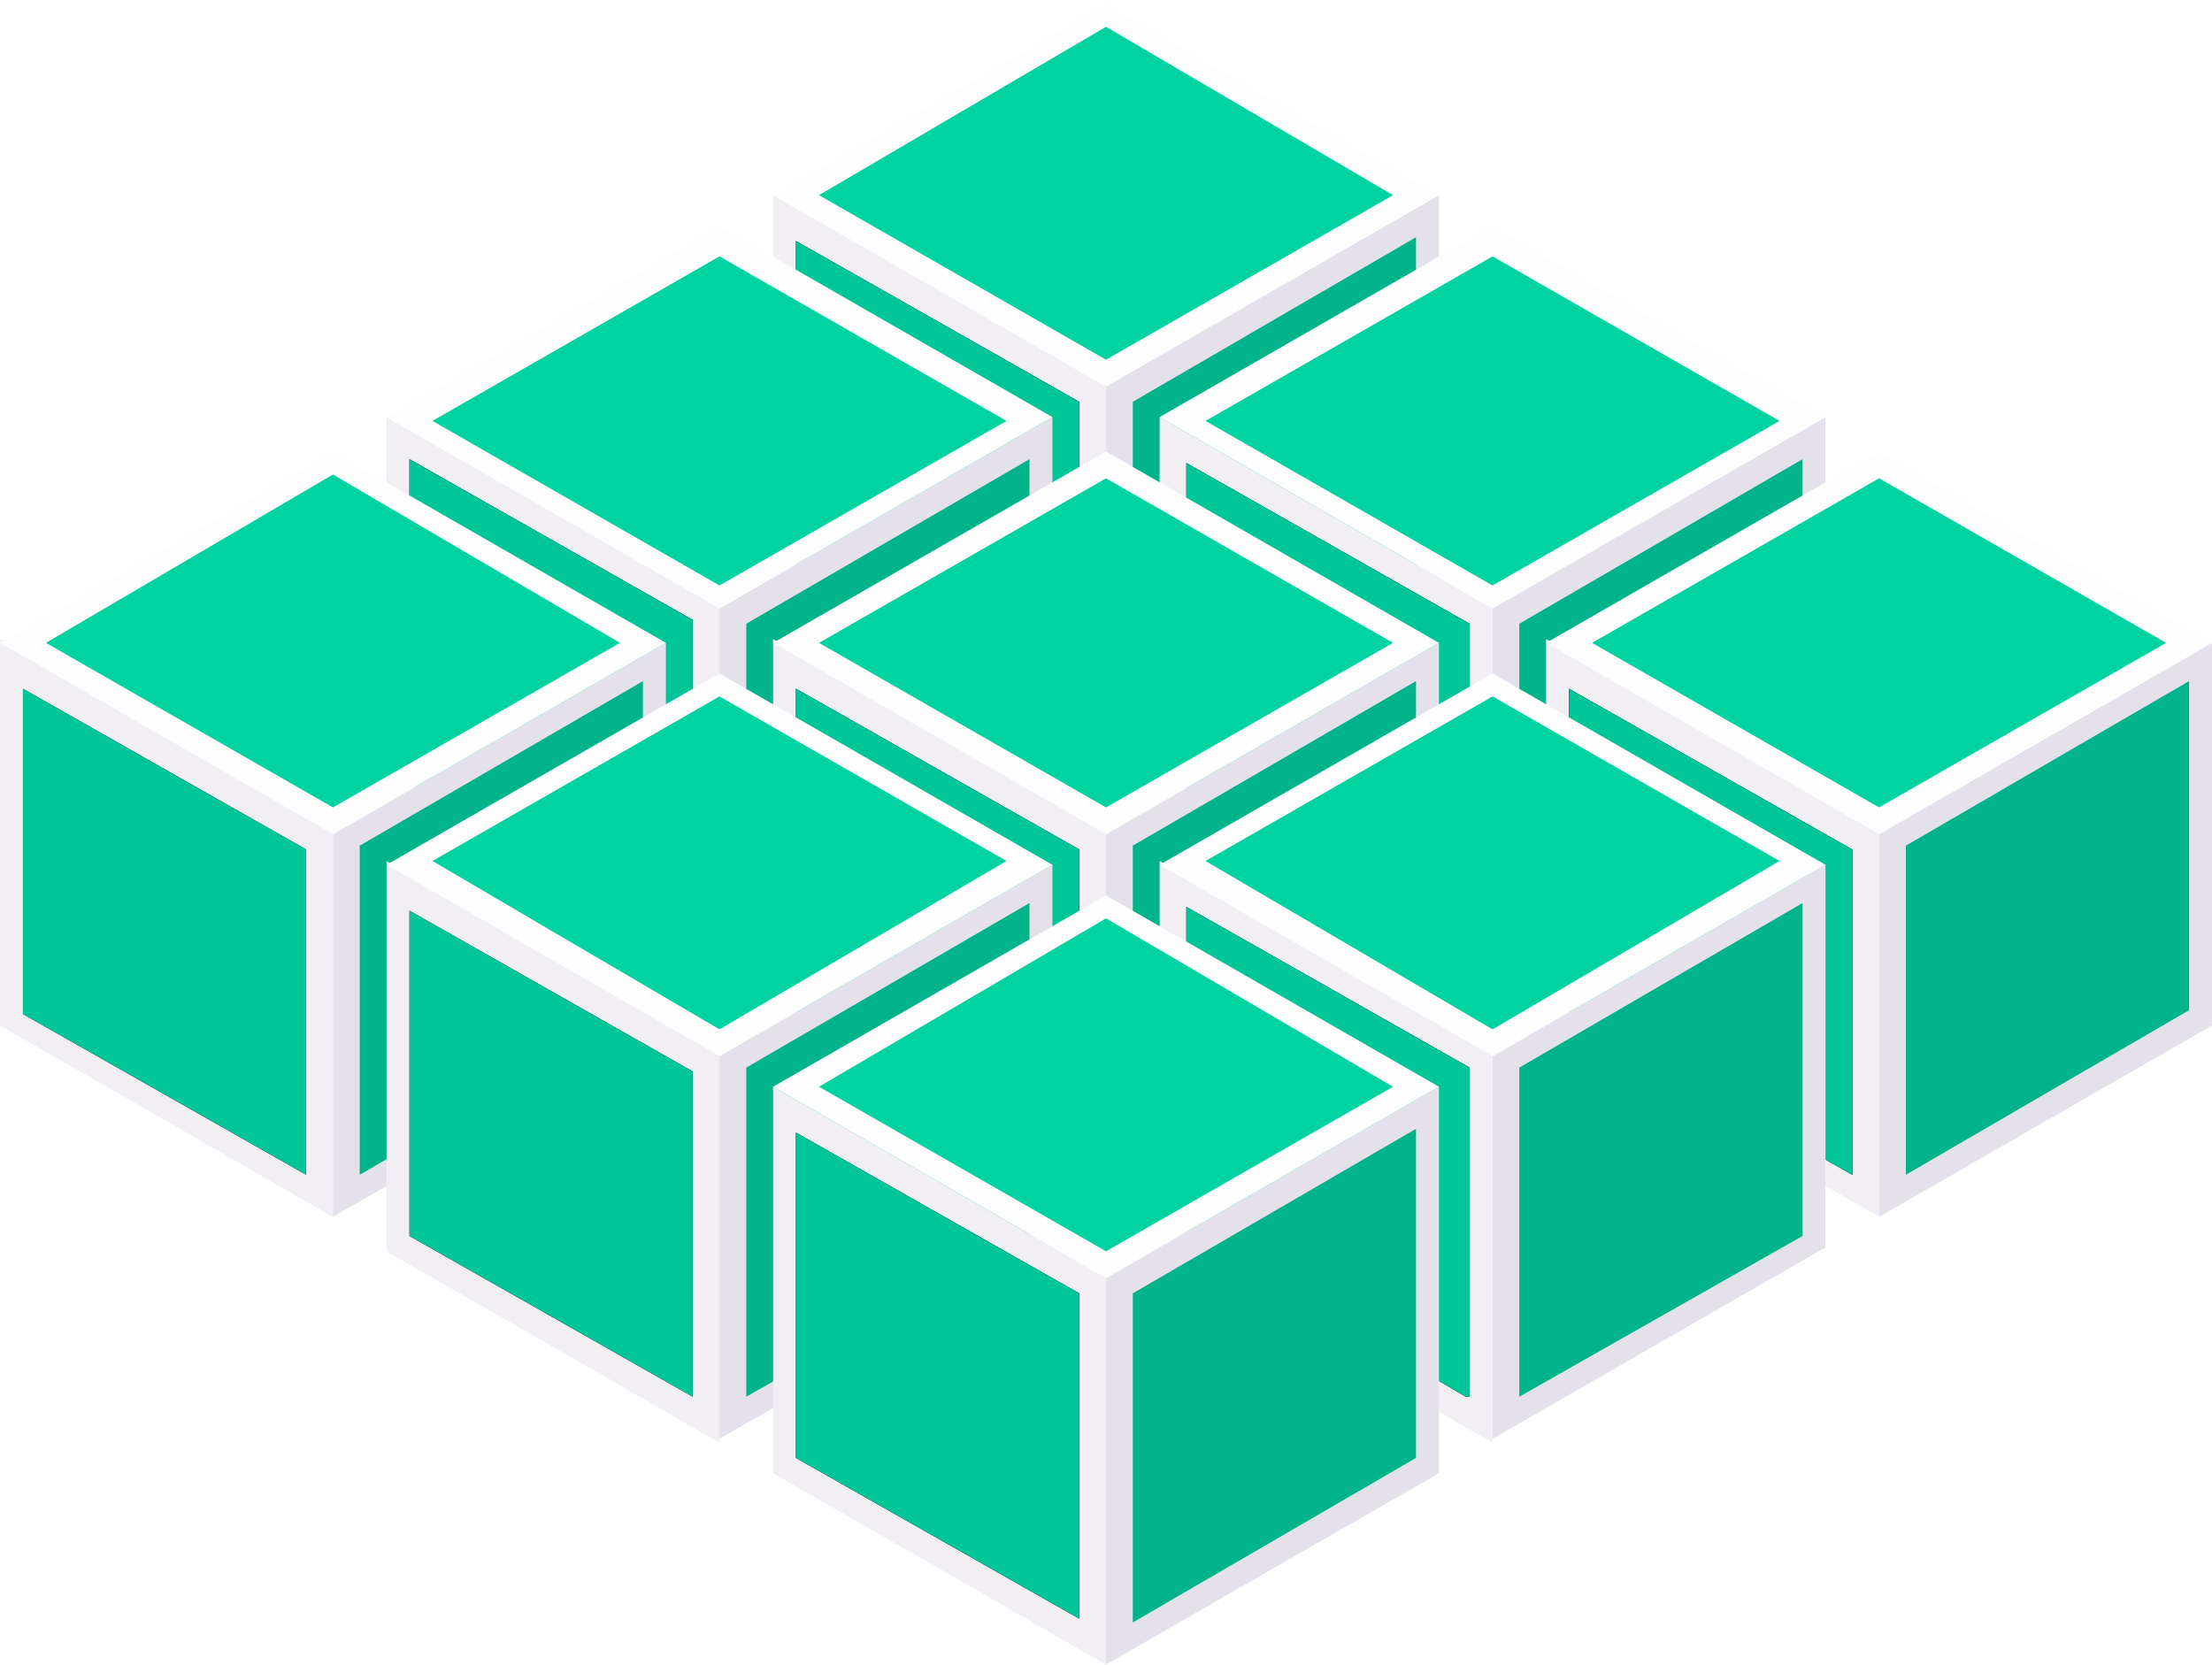
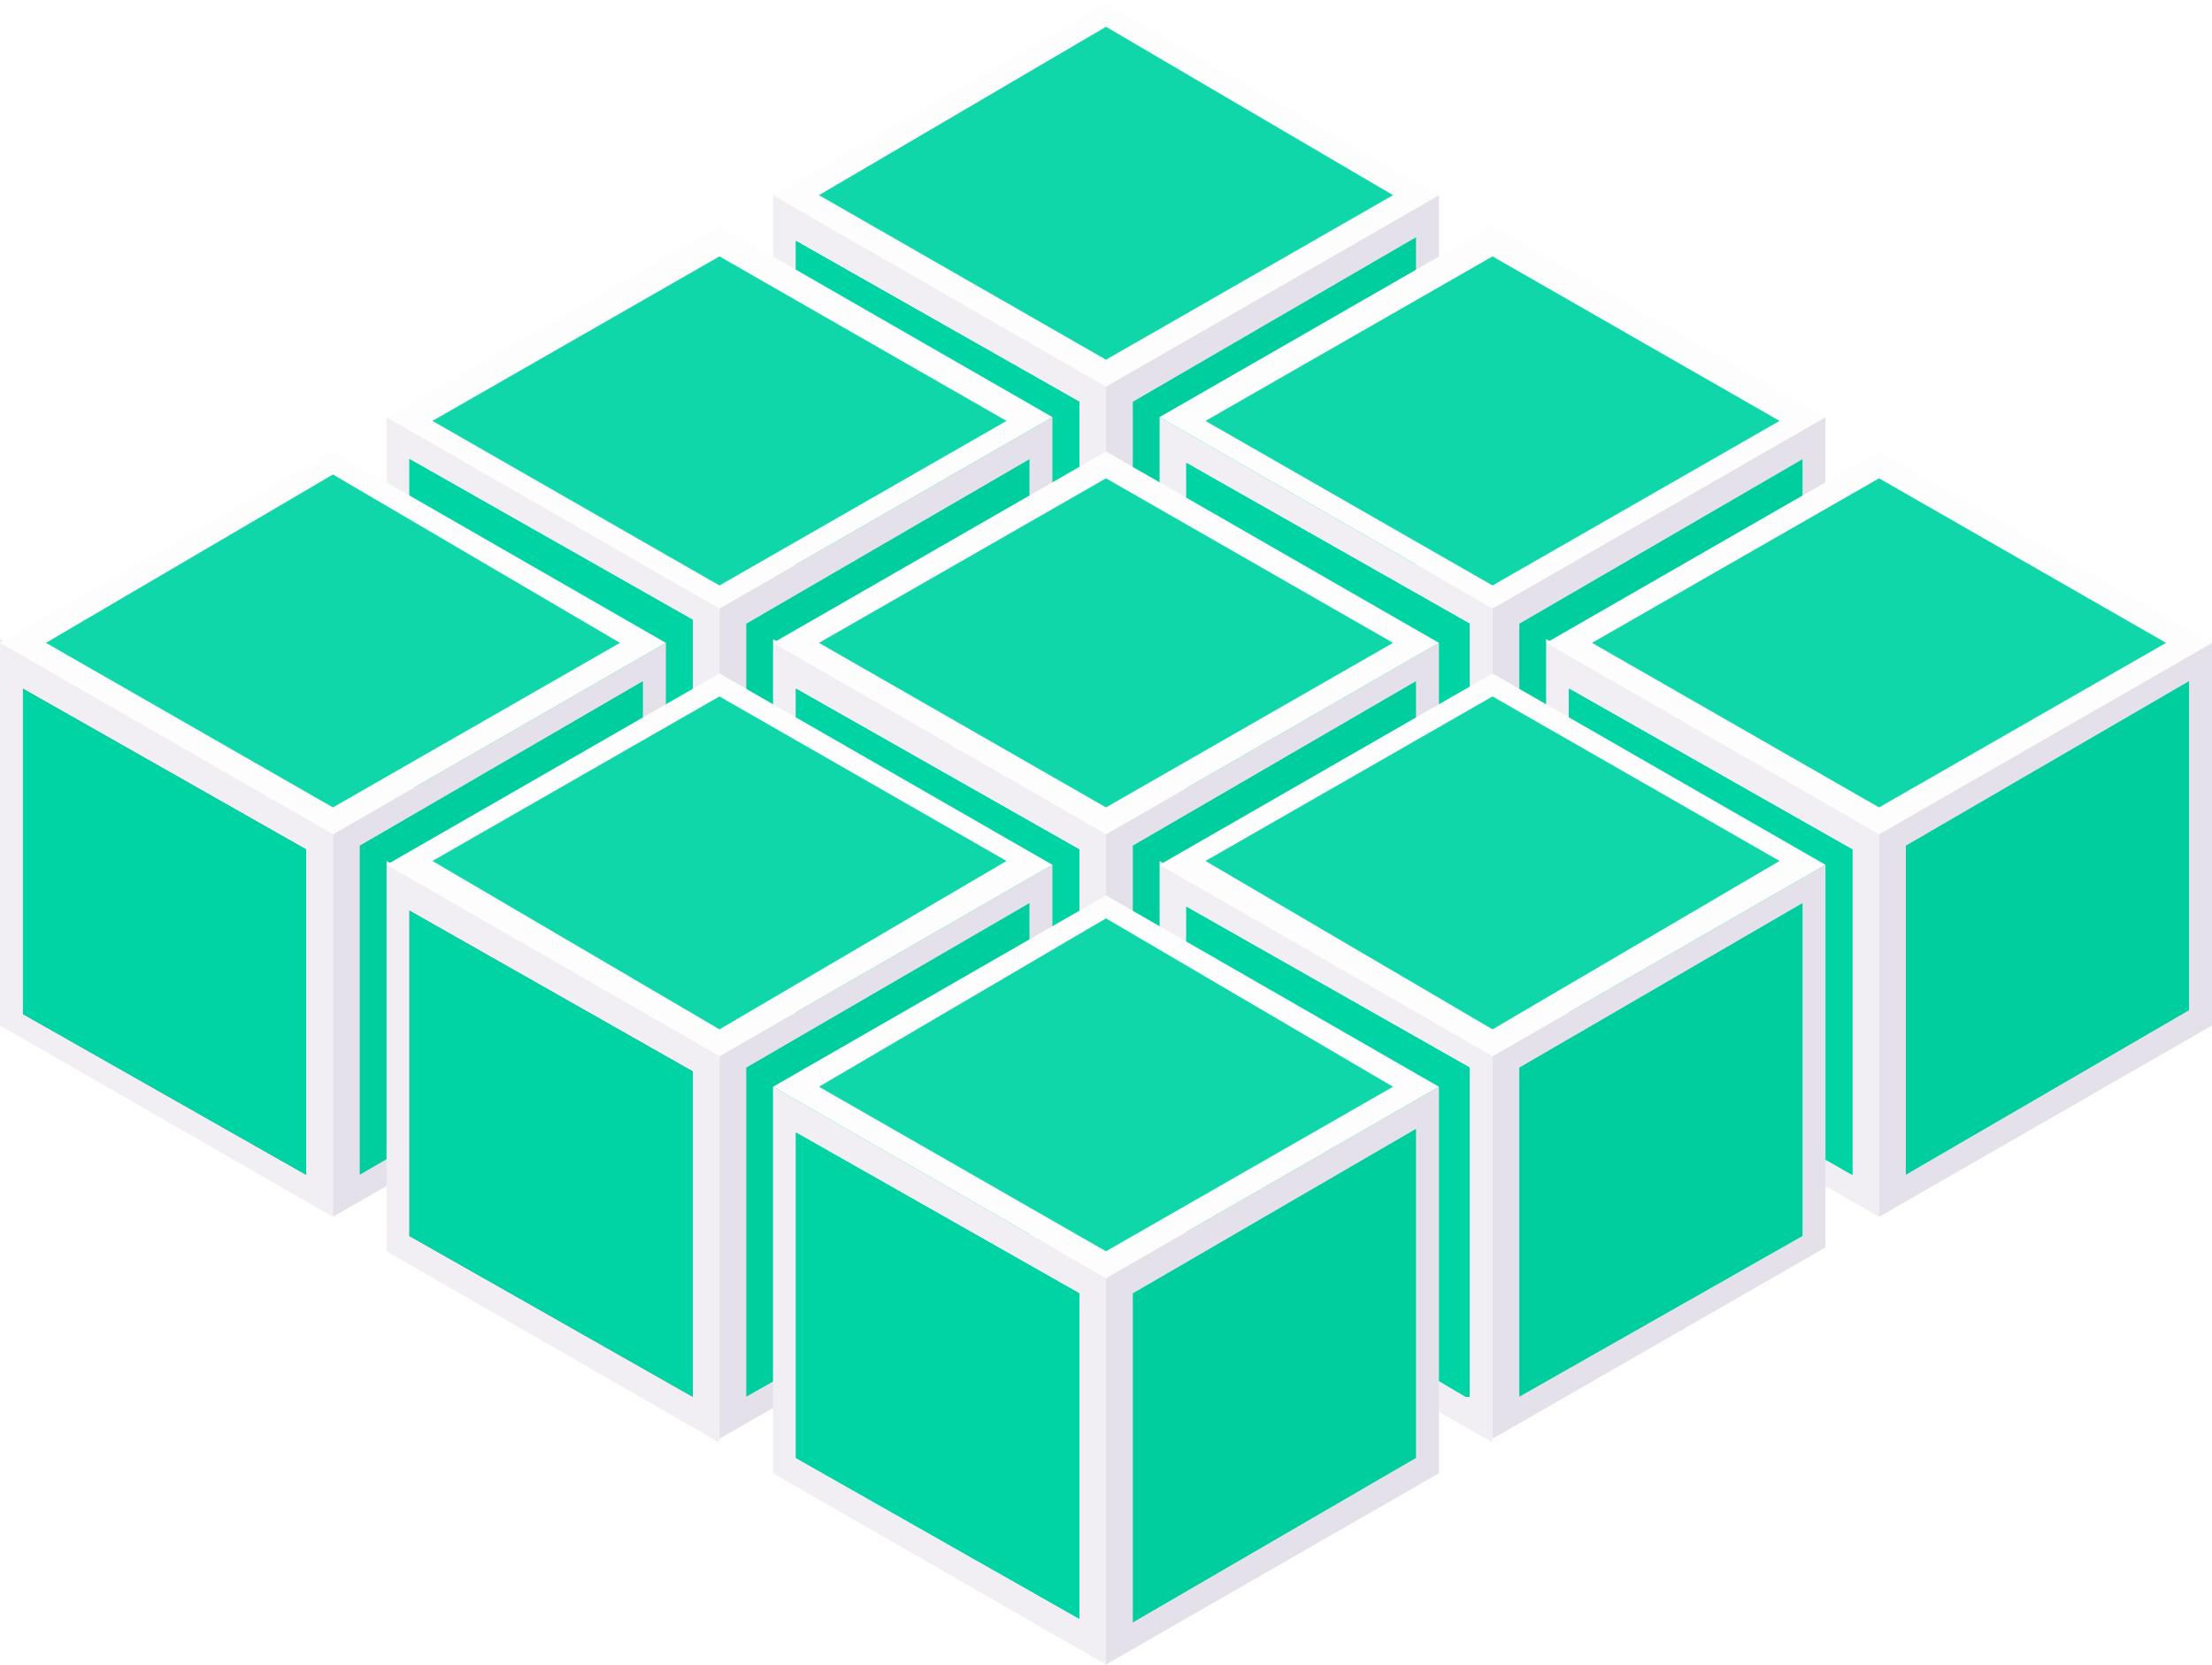
<svg xmlns="http://www.w3.org/2000/svg" id="Layer_1" viewBox="-20 19.5 57.8 43.5">
-   <style>.st0{fill:#f1eff4}.st1{fill:#132e48}.st2{fill:#00c596}.st3{fill:#e5e1eb}.st4{fill:#00b388}.st5{fill:#fdfdfd}.st6{fill:#00d2a0}.st7{fill:#ff2f7a}</style>
+   <style>.st0{fill:#f1eff4}.st1{fill:#00D4A4}.st2{fill:#00D4A4}.st3{fill:#e5e1eb}.st4{fill:#00CE9F}.st5{fill:#fdfdfd}.st6{fill:#0FD7A9}.st7{fill:#ff2f7a}</style>
  <g id="XMLID_218_">
    <g id="XMLID_291_">
      <path id="XMLID_73_" class="st0" d="M8.9 39.7l-8.7-5V24.6l8.7 5v10.1z" />
      <path id="XMLID_72_" class="st1" d="M8.2 38.5L.8 34.3v-8.5L8.2 30v8.5z" />
      <path id="XMLID_71_" class="st1" d="M8.2 38.5L.8 34.3v-8.5L8.2 30v8.5z" />
      <path id="XMLID_70_" class="st2" d="M8.2 38.5L.8 34.3v-8.5L8.2 30v8.5z" />
      <path id="XMLID_69_" class="st3" d="M17.6 34.7l-8.7 5V29.6l8.7-5v10.1z" />
      <path id="XMLID_68_" class="st4" d="M17 34.3l-7.4 4.3V30l7.4-4.3v8.6z" />
      <path id="XMLID_67_" class="st5" d="M8.9 29.6l-8.7-5 8.7-5 8.7 5-8.7 5z" />
      <path id="XMLID_66_" class="st6" d="M8.9 28.9l-7.5-4.3 7.5-4.4 7.5 4.4-7.5 4.3z" />
    </g>
    <g id="XMLID_282_">
      <path id="XMLID_65_" class="st0" d="M19 45.5l-8.7-5V30.4l8.7 5v10.1z" />
      <path id="XMLID_64_" class="st1" d="M18.3 44.3L11 40.1v-8.5l7.4 4.2v8.5z" />
      <path id="XMLID_63_" class="st1" d="M18.3 44.3L11 40.1v-8.5l7.4 4.2v8.5z" />
      <path id="XMLID_62_" class="st2" d="M18.3 44.3L11 40.1v-8.5l7.4 4.2v8.5z" />
      <path id="XMLID_61_" class="st3" d="M27.7 40.5l-8.7 5V35.4l8.7-5v10.1z" />
      <path id="XMLID_60_" class="st4" d="M27.1 40.1l-7.4 4.3v-8.6l7.4-4.3v8.6z" />
      <path id="XMLID_59_" class="st5" d="M19 35.4l-8.7-5 8.7-5 8.7 5-8.7 5z" />
      <path id="XMLID_58_" class="st6" d="M19 34.8l-7.5-4.3 7.5-4.3 7.5 4.3-7.5 4.3z" />
    </g>
    <g id="XMLID_273_">
      <path id="XMLID_57_" class="st0" d="M29.1 51.3l-8.7-5V36.2l8.7 5v10.1z" />
      <path id="XMLID_56_" class="st1" d="M28.4 50.2L21 46v-8.5l7.4 4.2v8.5z" />
      <path id="XMLID_55_" class="st1" d="M28.4 50.2L21 46v-8.5l7.4 4.2v8.5z" />
      <path id="XMLID_54_" class="st2" d="M28.4 50.2L21 46v-8.5l7.4 4.2v8.5z" />
      <path id="XMLID_53_" class="st3" d="M37.8 46.3l-8.7 5v-10l8.7-5v10z" />
      <path id="XMLID_52_" class="st4" d="M37.2 45.9l-7.4 4.3v-8.6l7.4-4.3v8.6z" />
      <path id="XMLID_51_" class="st5" d="M29.1 41.3l-8.7-5 8.7-5 8.7 5-8.7 5z" />
      <path id="XMLID_50_" class="st6" d="M29.1 40.6l-7.5-4.3 7.5-4.3 7.5 4.3-7.5 4.3z" />
    </g>
    <g id="XMLID_264_">
      <path id="XMLID_49_" class="st0" d="M-1.2 45.5l-8.7-5V30.4l8.7 5v10.1z" />
      <path id="XMLID_48_" class="st1" d="M-1.9 44.3L-9.3 40v-8.5l7.4 4.2v8.6z" />
      <path id="XMLID_47_" class="st1" d="M-1.9 44.3L-9.3 40v-8.5l7.4 4.2v8.6z" />
      <path id="XMLID_46_" class="st2" d="M-1.9 44.3L-9.3 40v-8.5l7.4 4.2v8.6z" />
      <path id="XMLID_45_" class="st3" d="M7.5 40.5l-8.7 5V35.4l8.7-5v10.1z" />
      <path id="XMLID_44_" class="st4" d="M6.9 40.1l-7.4 4.3v-8.6l7.4-4.3v8.6z" />
      <path id="XMLID_43_" class="st5" d="M-1.2 35.4l-8.7-5 8.7-5 8.7 5-8.7 5z" />
      <path id="XMLID_42_" class="st6" d="M-1.2 34.8l-7.5-4.3 7.5-4.3 7.5 4.3-7.5 4.3z" />
    </g>
    <g id="XMLID_255_">
      <path id="XMLID_41_" class="st0" d="M8.9 51.3l-8.7-5V36.2l8.7 5v10.1z" />
      <path id="XMLID_40_" class="st1" d="M8.2 50.2L.8 46v-8.5l7.4 4.2v8.5z" />
      <path id="XMLID_39_" class="st1" d="M8.2 50.2L.8 46v-8.5l7.4 4.2v8.5z" />
      <path id="XMLID_38_" class="st2" d="M8.2 50.2L.8 46v-8.5l7.4 4.2v8.5z" />
      <path id="XMLID_37_" class="st3" d="M17.6 46.3l-8.7 5v-10l8.7-5v10z" />
      <path id="XMLID_36_" class="st4" d="M17 45.9l-7.4 4.3v-8.6l7.4-4.3v8.6z" />
      <path id="XMLID_35_" class="st5" d="M8.9 41.3l-8.7-5 8.7-5 8.7 5-8.7 5z" />
      <path id="XMLID_34_" class="st6" d="M8.9 40.6l-7.5-4.3L8.9 32l7.5 4.3-7.5 4.3z" />
    </g>
    <g id="XMLID_246_">
      <path id="XMLID_33_" class="st0" d="M19 57.2l-8.7-5V42l8.7 5v10.2z" />
      <path id="XMLID_32_" class="st1" d="M18.3 56L11 51.7v-8.5l7.4 4.2V56z" />
      <path id="XMLID_31_" class="st1" d="M18.3 56L11 51.7v-8.5l7.4 4.2V56z" />
      <path id="XMLID_30_" class="st2" d="M18.3 56L11 51.7v-8.5l7.4 4.2V56z" />
      <path id="XMLID_29_" class="st3" d="M27.7 52.1l-8.7 5v-10l8.7-5v10z" />
      <path id="XMLID_28_" class="st4" d="M27.1 51.8L19.7 56v-8.6l7.4-4.3v8.7z" />
      <path id="XMLID_27_" class="st5" d="M19 47.1l-8.7-5 8.7-5 8.7 5-8.7 5z" />
      <path id="XMLID_26_" class="st6" d="M19 46.4L11.5 42l7.5-4.3 7.5 4.3-7.5 4.4z" />
    </g>
    <g id="XMLID_237_">
      <path id="XMLID_25_" class="st0" d="M-11.3 51.3l-8.7-5V36.2l8.7 5v10.1z" />
      <path id="XMLID_24_" class="st7" d="M-12 50.2l-7.4-4.2v-8.5l7.4 4.2v8.5z" />
      <path id="XMLID_23_" class="st1" d="M-12 50.2l-7.4-4.2v-8.5l7.4 4.2v8.5z" />
      <path id="XMLID_22_" class="st2" d="M-12 50.2l-7.4-4.2v-8.5l7.4 4.2v8.5z" />
      <path id="XMLID_21_" class="st3" d="M-2.6 46.3l-8.7 5v-10l8.7-5v10z" />
      <path id="XMLID_20_" class="st4" d="M-3.2 45.9l-7.4 4.3v-8.6l7.4-4.3v8.6z" />
      <path id="XMLID_19_" class="st5" d="M-11.3 41.3l-8.7-5 8.7-5 8.7 5-8.7 5z" />
      <path id="XMLID_18_" class="st6" d="M-11.3 40.6l-7.5-4.3 7.5-4.4 7.5 4.4-7.5 4.3z" />
    </g>
    <g id="XMLID_228_">
      <path id="XMLID_17_" class="st0" d="M-1.2 57.2l-8.7-5V42l8.7 5v10.2z" />
      <path id="XMLID_16_" class="st7" d="M-1.9 56l-7.4-4.2v-8.5l7.4 4.2V56z" />
      <path id="XMLID_15_" class="st1" d="M-1.9 56l-7.4-4.2v-8.5l7.4 4.2V56z" />
      <path id="XMLID_14_" class="st2" d="M-1.9 56l-7.4-4.2v-8.5l7.4 4.2V56z" />
      <path id="XMLID_13_" class="st3" d="M7.5 52.1l-8.7 5v-10l8.7-5v10z" />
      <path id="XMLID_12_" class="st4" d="M6.9 51.8L-.5 56v-8.6l7.4-4.3v8.7z" />
      <path id="XMLID_11_" class="st5" d="M-1.2 47.1l-8.7-5 8.7-5 8.7 5-8.7 5z" />
      <path id="XMLID_10_" class="st6" d="M-1.2 46.4L-8.7 42l7.5-4.3L6.3 42l-7.5 4.4z" />
    </g>
    <g id="XMLID_219_">
      <path id="XMLID_9_" class="st0" d="M8.9 63L.2 58V47.9l8.7 5V63z" />
      <path id="XMLID_8_" class="st1" d="M8.2 61.8L.8 57.6v-8.5l7.4 4.2v8.5z" />
      <path id="XMLID_7_" class="st1" d="M8.2 61.8L.8 57.6v-8.5l7.4 4.2v8.5z" />
      <path id="XMLID_6_" class="st2" d="M8.2 61.8L.8 57.6v-8.5l7.4 4.2v8.5z" />
      <path id="XMLID_5_" class="st3" d="M17.6 58l-8.7 5V52.9l8.7-5V58z" />
      <path id="XMLID_4_" class="st4" d="M17 57.6l-7.4 4.3v-8.6L17 49v8.6z" />
      <path id="XMLID_3_" class="st5" d="M8.9 52.9l-8.7-5 8.7-5 8.7 5-8.7 5z" />
      <path id="XMLID_2_" class="st6" d="M8.9 52.2l-7.5-4.3 7.5-4.4 7.5 4.4-7.5 4.3z" />
    </g>
  </g>
</svg>
